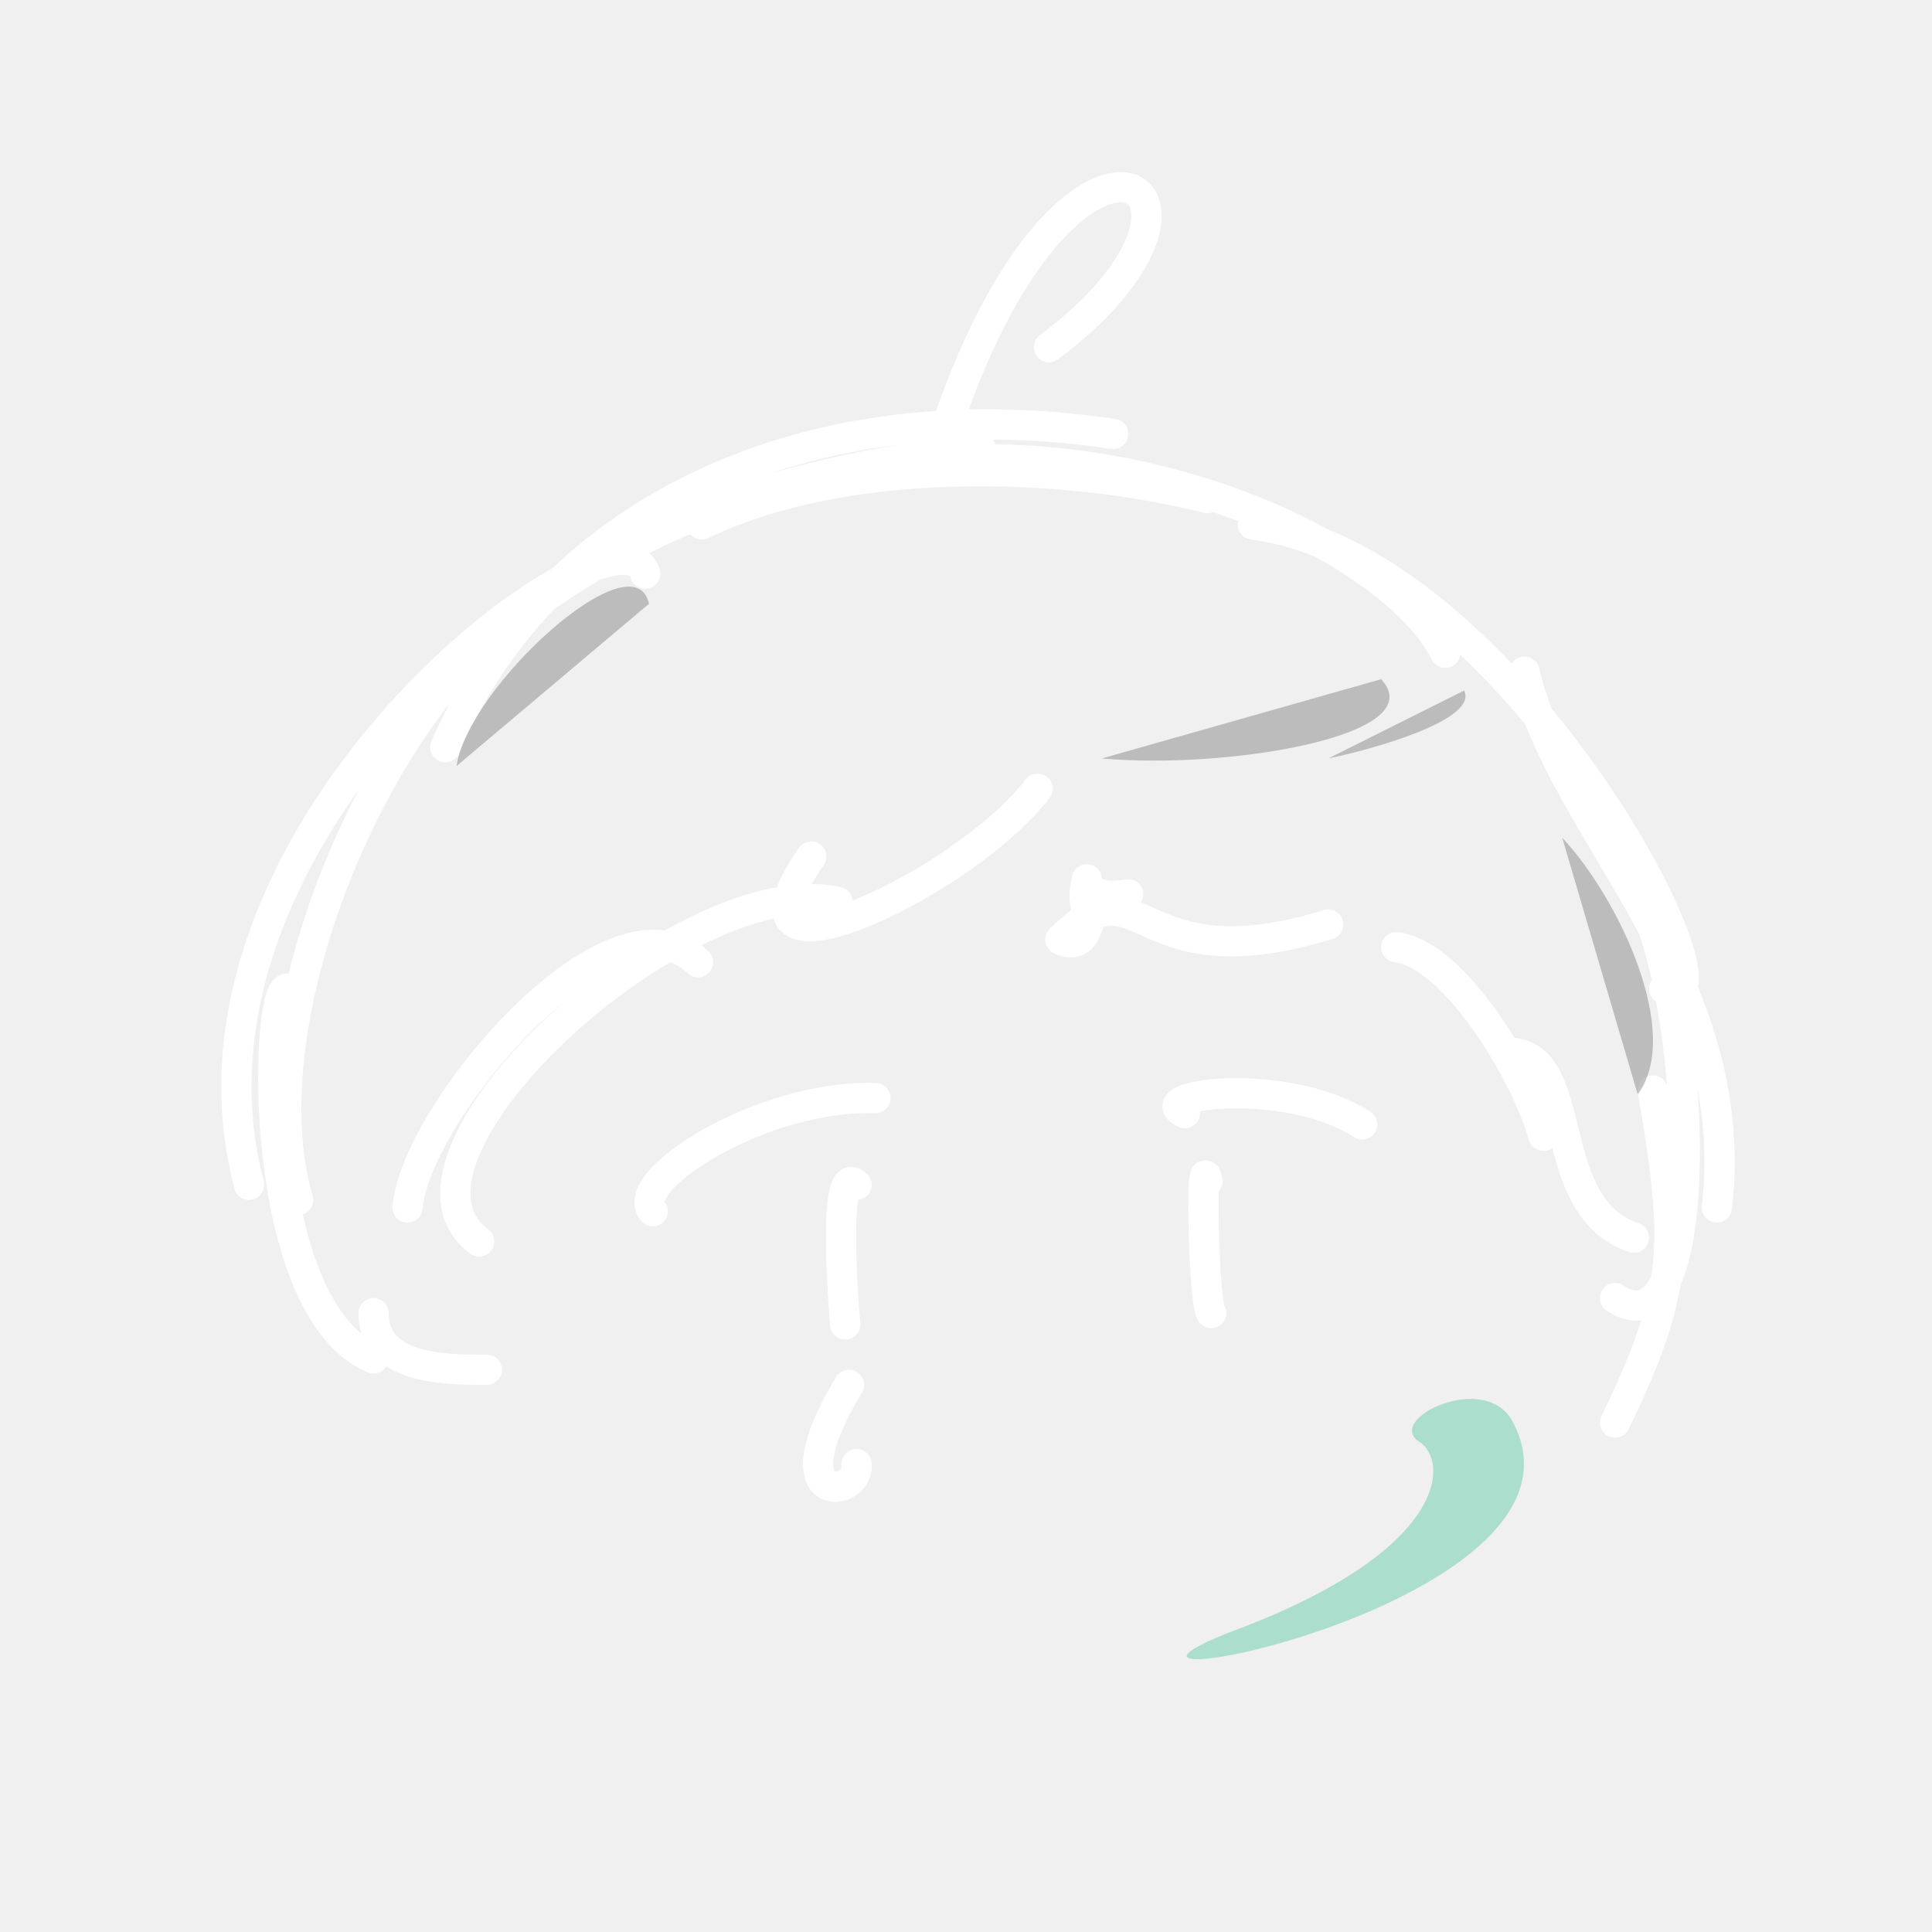
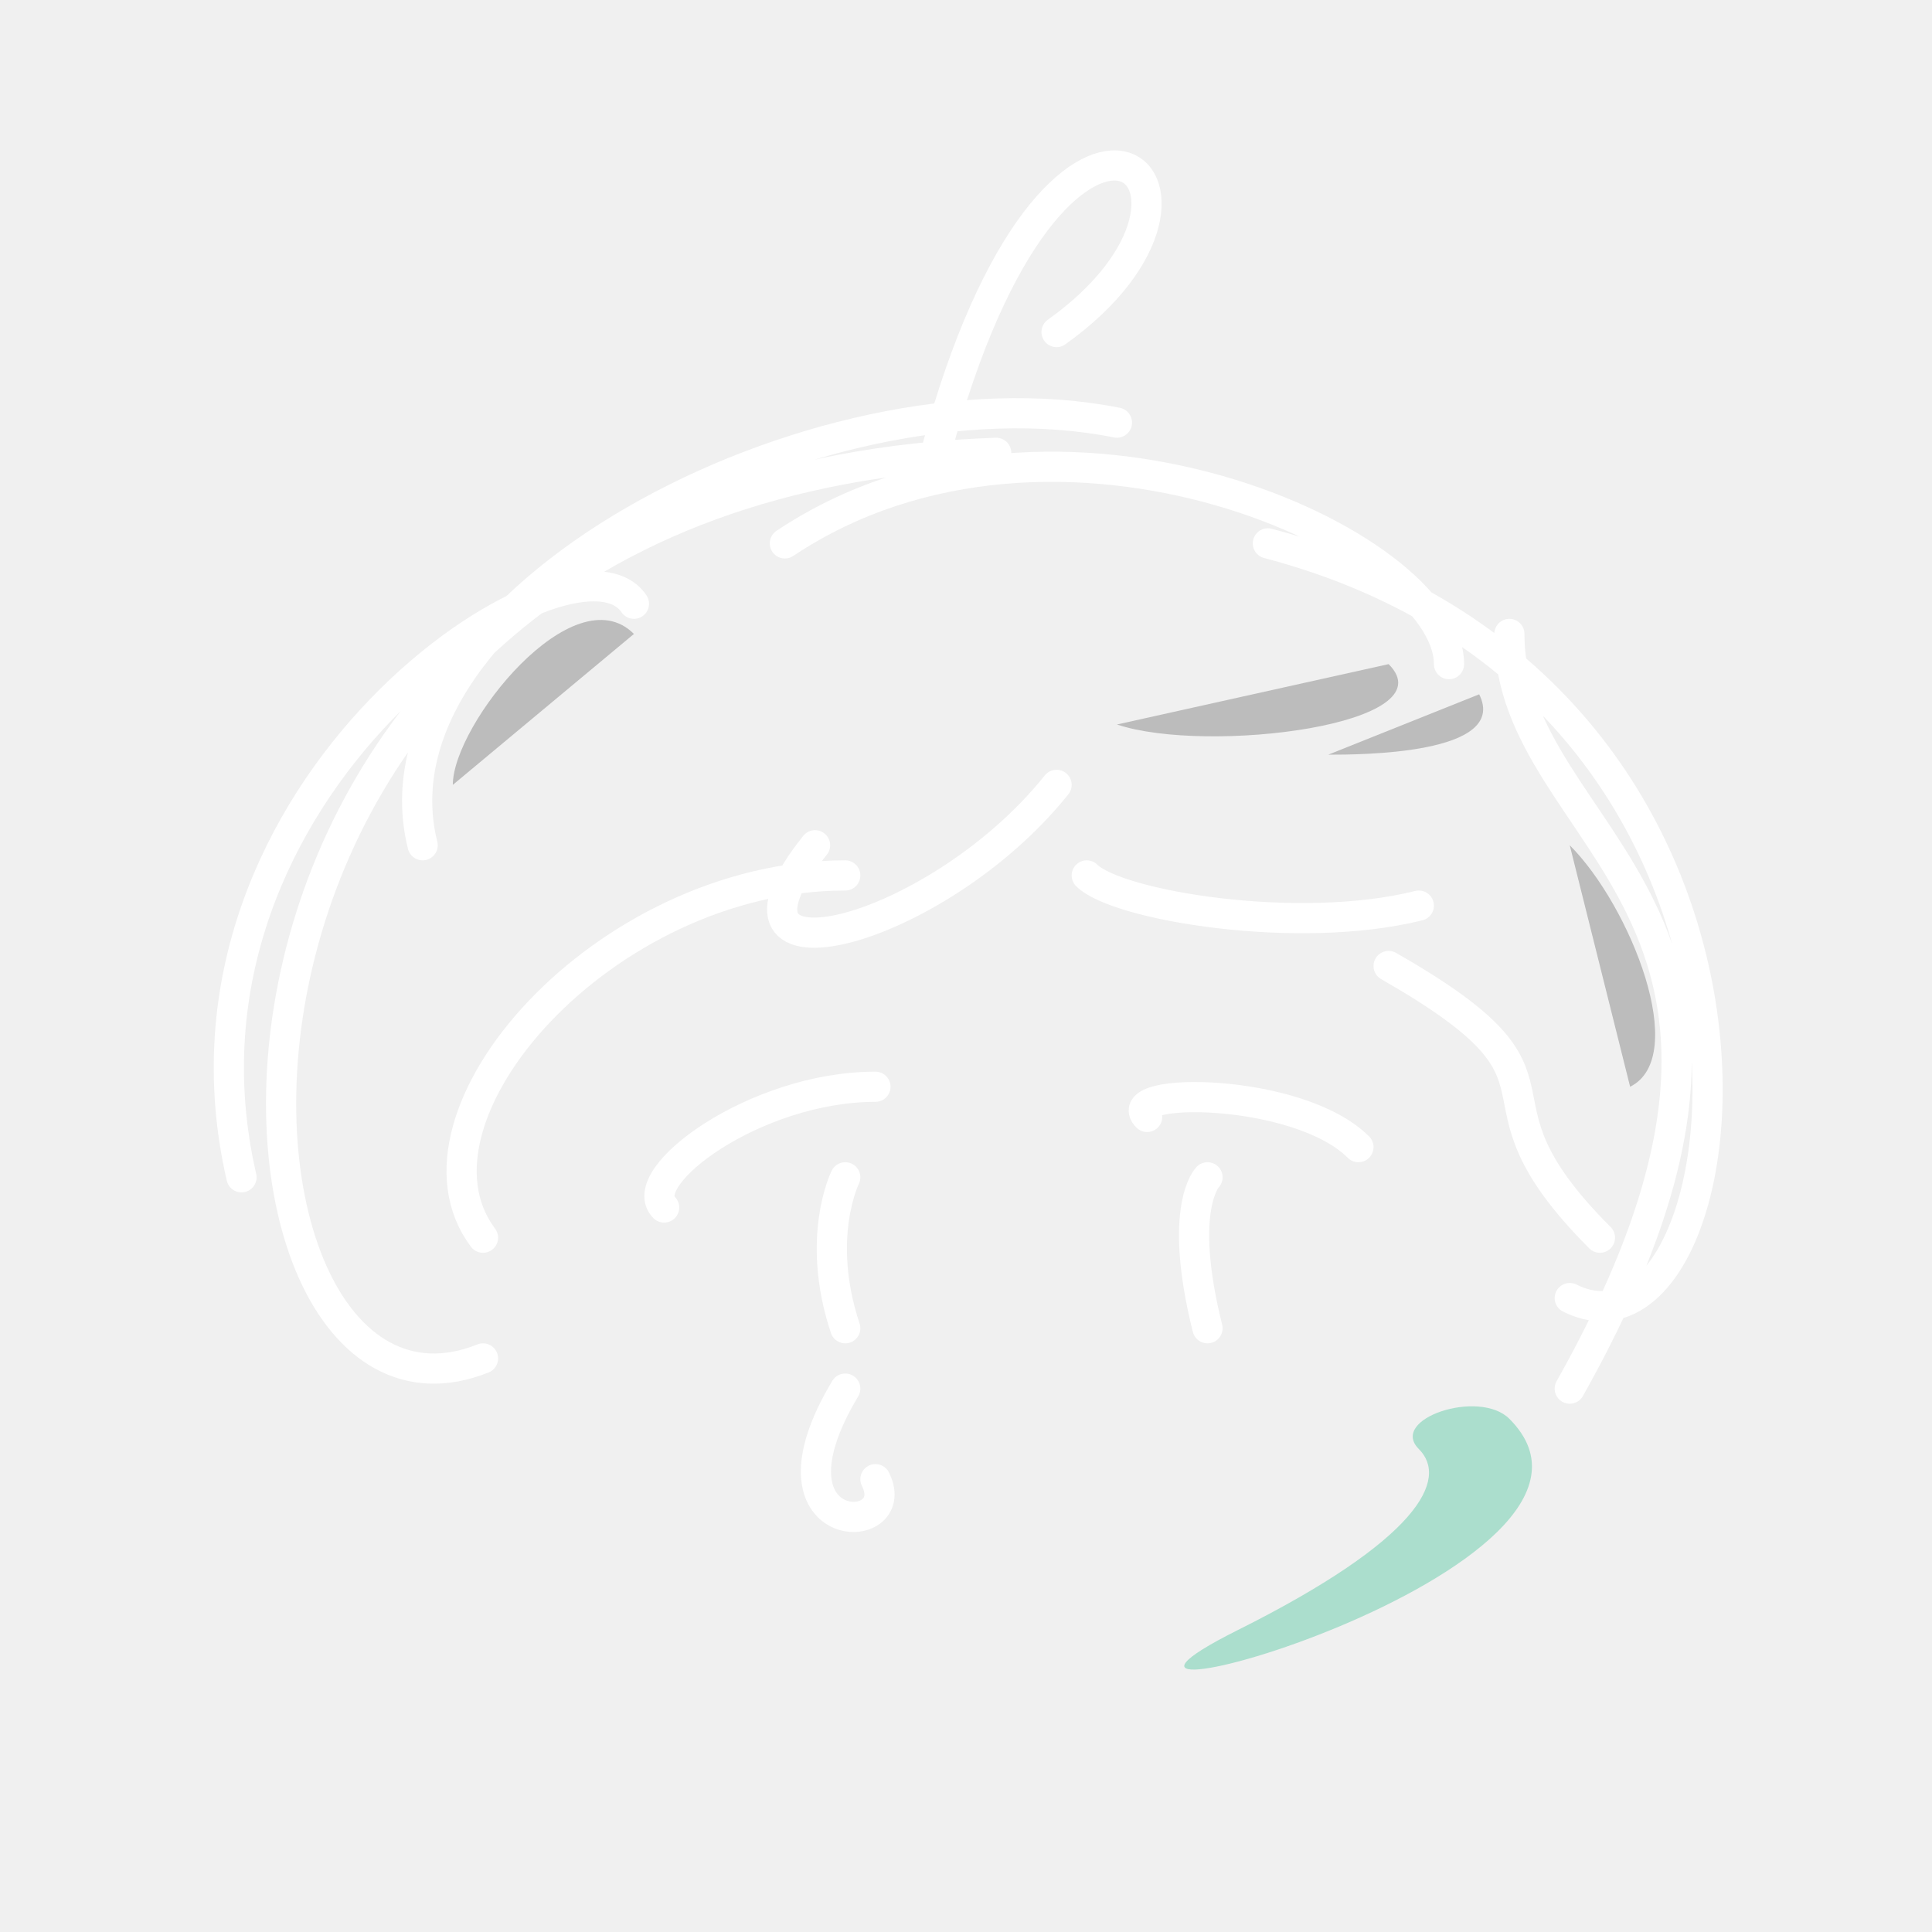
- <svg xmlns="http://www.w3.org/2000/svg" width="512" height="512" viewBox="0 0 512 512">
-   <path d="M260,119c-77,8-111,34-144,61m27-22c-43,28-78,112-64,160m-3-56c-6,1-8,85,23,98m284-187c-14-28-85-62-155-48m213,137c24,12-39-114-109-123m96,205c24,16,22-68,9-101m-189-121c33-109,89-74,30-30m-107,60c-7-23-130,67-105,162m254-182c-40-10-97-11-134,7m269,181c7-62-41-99-51-142m-305,170c0,15,19,15,30,15m309-74c7,41,7,53-10,88m-27-98c18,2,8,41,32,49m-81-83c-52,16-49-18-71,4c0,0,5,3,7-3c2-3-2-5,0-13c0,0,0,6,11,4m-84-10c-27,39,40,8,60-18m-53,30c-41-9-125,68-95,90m58-74c-23-22-75,40-77,65m262-69c16,2,35,35,39,50m-114-186c-80-12-149,19-177,83m55,123c-7-8,29-31,59-30m129,7c-20-13-58-8-47-3m-87,19c-7-7-3,37-3,37m96-38c-2-10-1,33,1,35m-96,19c-20,33,3,30,2,21" style="fill:none;stroke:#fff;stroke-linecap:round;stroke-linejoin:round;stroke-width:8;" />
-   <path d="M376,382c-9-6,18-19,25-5c26,50-136,78-71,54c54-21,54-44,46-49z" fill="#6ca" opacity=".5" />
-   <path d="M366,180c14,15-41,24-74,21m-171,2c3-21,47-61,51-43m216,23c4,8-26,16-36,18m62,21c15,16,32,52,20,68" fill="#888" opacity=".5" />
+ <svg xmlns="http://www.w3.org/2000/svg" width="64" height="64" viewBox="0 0 64 64">
+   <path d="m47,48c-1-1,2-2,3-1c5,5-17,11-9,7c6-3,7-5,6-6z" fill="#6ca" opacity="0.5" />
+   <path d="M52,28c2,2,4,7,2,8m-5-13c1,2-4,2-5,2m-29,1c0-2,4-7,6-5m25,1c2,2-6,3-9,2" fill="#888" opacity=".5" />
+   <path d="M52,46c9-16-2-18-2-25m-17-6c-29,1-27,34-17,30m36-2c6,3,9-20-10-25m-14,28c-3,5,2,5,1,3m11-10c0,0-1,1,0,5m-12-5c0,0-1,2,0,5m17-6c-2-2-8-2-7-1m-16,3c-1-1,3-4,7-4m8-22c-10-2-25,6-23,14m32,4c7,4,2,4,7,9m-25-12c-8,0-15,8-12,12m31-11c-4,1-10,0-11-1m-15-9c-2-3-16,6-13,19m23-24c4-15,11-9,4-4m13,11c0-4-13-10-22-4m1,10c-4,5,4,3,8-2" style="fill:none;stroke:#fff;stroke-linecap:round;stroke-linejoin:round;stroke-width:1;" />
</svg>
